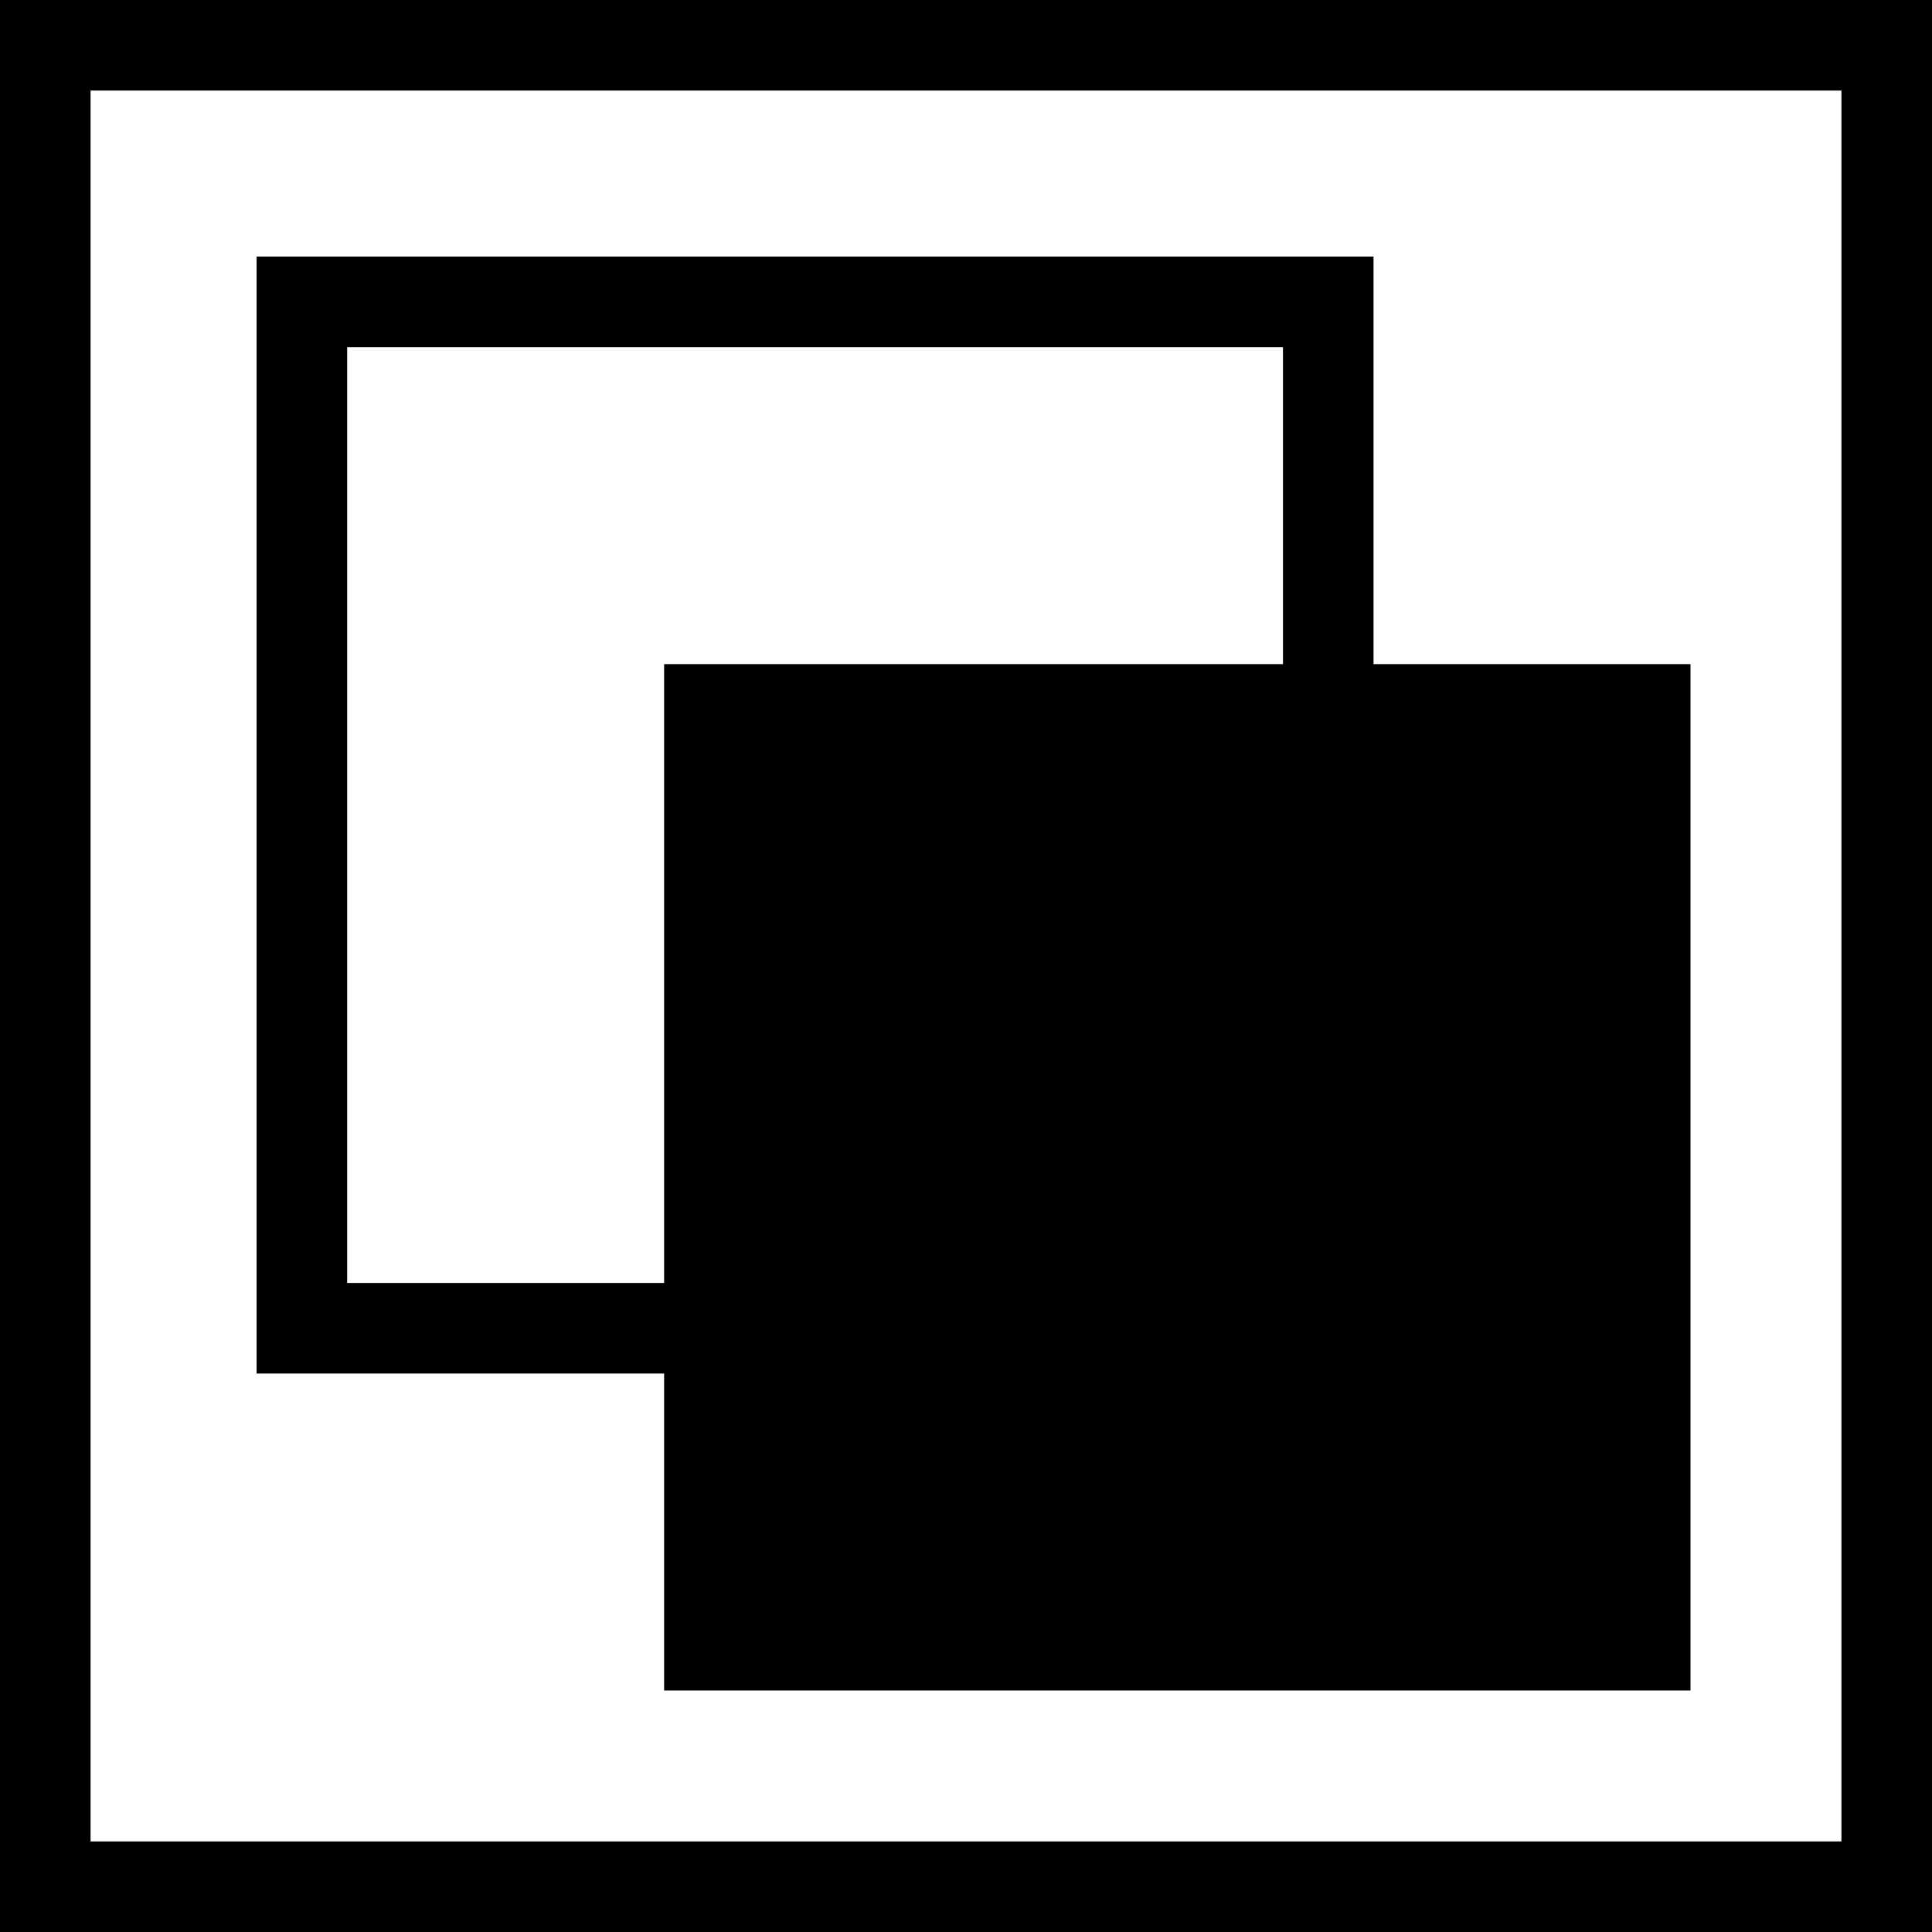
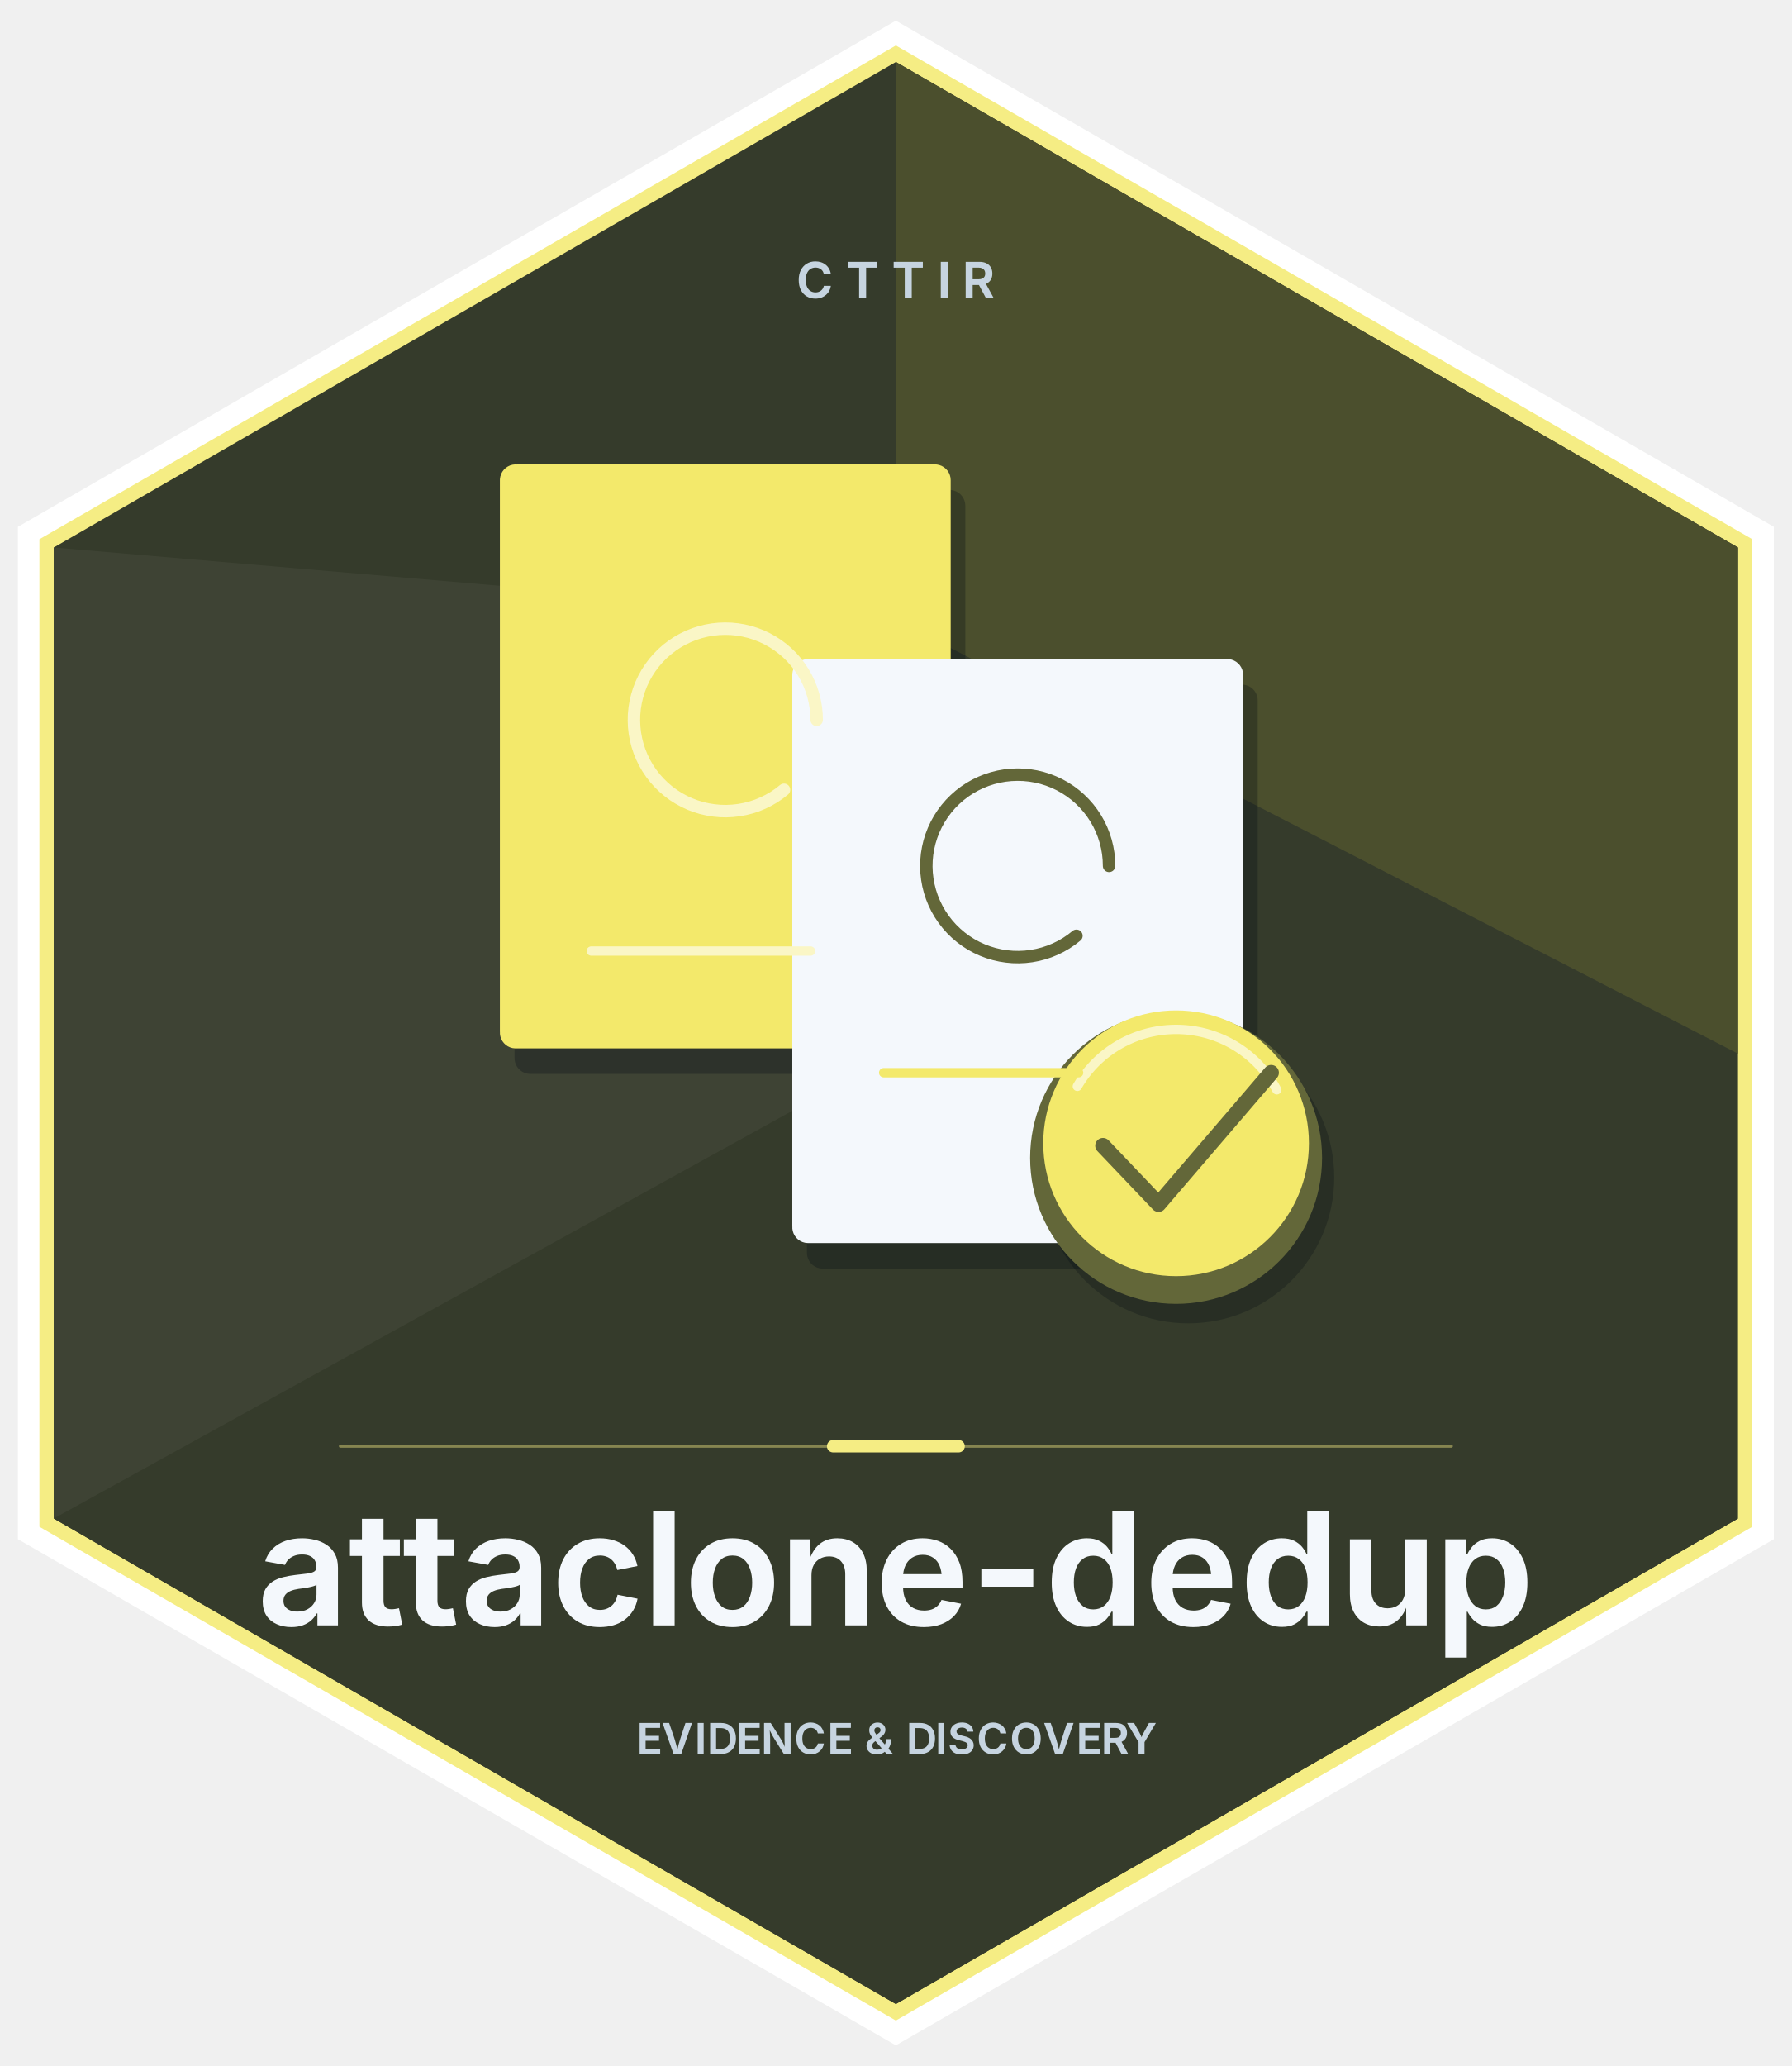
- <svg xmlns="http://www.w3.org/2000/svg" viewBox="0 0 64 64" role="img" aria-label="Attaclone-dedup logo">
-   <rect x="1.5" y="1.5" width="61" height="61" fill="#ffffff" stroke="#000000" stroke-width="3" />
-   <rect x="10" y="10" width="34" height="34" fill="#ffffff" stroke="#000000" stroke-width="3" />
-   <rect x="22" y="22" width="34" height="34" fill="#000000" />
+ <svg xmlns="http://www.w3.org/2000/svg" xmlns:xlink="http://www.w3.org/1999/xlink" width="432" height="498" viewBox="0 0 432 498">
+   <defs>
+     <g>
+       <g id="glyph-0-0">
+         <path d="M 4.594 0.125 C 3.832 0.125 3.145 -0.051 2.531 -0.406 C 1.926 -0.758 1.445 -1.27 1.094 -1.938 C 0.75 -2.613 0.578 -3.422 0.578 -4.359 C 0.578 -5.305 0.754 -6.113 1.109 -6.781 C 1.461 -7.445 1.941 -7.957 2.547 -8.312 C 3.148 -8.664 3.832 -8.844 4.594 -8.844 C 5.082 -8.844 5.535 -8.773 5.953 -8.641 C 6.379 -8.504 6.754 -8.301 7.078 -8.031 C 7.41 -7.77 7.68 -7.453 7.891 -7.078 C 8.109 -6.703 8.254 -6.27 8.328 -5.781 L 6.625 -5.781 C 6.582 -6.031 6.504 -6.25 6.391 -6.438 C 6.273 -6.633 6.129 -6.801 5.953 -6.938 C 5.773 -7.07 5.57 -7.176 5.344 -7.25 C 5.125 -7.32 4.891 -7.359 4.641 -7.359 C 4.172 -7.359 3.754 -7.238 3.391 -7 C 3.035 -6.77 2.758 -6.43 2.562 -5.984 C 2.375 -5.547 2.281 -5.004 2.281 -4.359 C 2.281 -3.711 2.379 -3.164 2.578 -2.719 C 2.773 -2.281 3.051 -1.945 3.406 -1.719 C 3.758 -1.488 4.164 -1.375 4.625 -1.375 C 4.883 -1.375 5.125 -1.41 5.344 -1.484 C 5.562 -1.555 5.758 -1.66 5.938 -1.797 C 6.113 -1.93 6.258 -2.094 6.375 -2.281 C 6.5 -2.477 6.586 -2.703 6.641 -2.953 L 8.328 -2.953 C 8.273 -2.535 8.148 -2.141 7.953 -1.766 C 7.766 -1.398 7.508 -1.078 7.188 -0.797 C 6.863 -0.516 6.484 -0.289 6.047 -0.125 C 5.617 0.039 5.133 0.125 4.594 0.125 Z M 4.594 0.125 " />
+       </g>
+       <g id="glyph-0-1">
+ </g>
+       <g id="glyph-0-2">
+         <path d="M 0.469 -7.328 L 0.469 -8.734 L 7.5 -8.734 L 7.5 -7.328 L 4.828 -7.328 L 4.828 0 L 3.141 0 L 3.141 -7.328 Z M 0.469 -7.328 " />
+       </g>
+       <g id="glyph-0-3">
+         <path d="M 2.516 -8.734 L 2.516 0 L 0.828 0 L 0.828 -8.734 Z M 2.516 -8.734 " />
+       </g>
+       <g id="glyph-0-4">
+         <path d="M 0.828 0 L 0.828 -8.734 L 4.172 -8.734 C 4.836 -8.734 5.398 -8.613 5.859 -8.375 C 6.316 -8.145 6.664 -7.816 6.906 -7.391 C 7.145 -6.973 7.266 -6.477 7.266 -5.906 C 7.266 -5.344 7.145 -4.852 6.906 -4.438 C 6.664 -4.031 6.312 -3.711 5.844 -3.484 C 5.375 -3.266 4.805 -3.156 4.141 -3.156 L 1.812 -3.156 L 1.812 -4.531 L 3.891 -4.531 C 4.266 -4.531 4.57 -4.582 4.812 -4.688 C 5.062 -4.801 5.242 -4.957 5.359 -5.156 C 5.484 -5.363 5.547 -5.613 5.547 -5.906 C 5.547 -6.219 5.484 -6.477 5.359 -6.688 C 5.242 -6.895 5.062 -7.055 4.812 -7.172 C 4.57 -7.285 4.266 -7.344 3.891 -7.344 L 2.516 -7.344 L 2.516 0 Z M 5.719 0 L 3.594 -3.969 L 5.422 -3.969 L 7.594 0 Z M 5.719 0 " />
+       </g>
+       <g id="glyph-1-0">
+         <path d="M 8.25 0.406 C 6.945 0.406 5.77 0.172 4.719 -0.297 C 3.664 -0.766 2.836 -1.457 2.234 -2.375 C 1.641 -3.301 1.344 -4.445 1.344 -5.812 C 1.344 -6.988 1.555 -7.957 1.984 -8.719 C 2.422 -9.488 3.008 -10.109 3.75 -10.578 C 4.488 -11.047 5.328 -11.395 6.266 -11.625 C 7.211 -11.863 8.191 -12.039 9.203 -12.156 C 10.398 -12.281 11.367 -12.395 12.109 -12.5 C 12.859 -12.602 13.406 -12.766 13.75 -12.984 C 14.102 -13.211 14.281 -13.555 14.281 -14.016 L 14.281 -14.109 C 14.281 -14.734 14.145 -15.27 13.875 -15.719 C 13.613 -16.164 13.227 -16.504 12.719 -16.734 C 12.219 -16.973 11.594 -17.094 10.844 -17.094 C 10.082 -17.094 9.422 -16.973 8.859 -16.734 C 8.305 -16.504 7.848 -16.195 7.484 -15.812 C 7.129 -15.438 6.875 -15.023 6.719 -14.578 L 1.938 -15.453 C 2.312 -16.68 2.922 -17.703 3.766 -18.516 C 4.609 -19.336 5.629 -19.957 6.828 -20.375 C 8.035 -20.789 9.375 -21 10.844 -21 C 11.883 -21 12.914 -20.875 13.938 -20.625 C 14.957 -20.383 15.883 -19.988 16.719 -19.438 C 17.562 -18.883 18.234 -18.156 18.734 -17.25 C 19.234 -16.352 19.484 -15.242 19.484 -13.922 L 19.484 0 L 14.531 0 L 14.531 -2.875 L 14.344 -2.875 C 14.02 -2.258 13.582 -1.703 13.031 -1.203 C 12.477 -0.711 11.805 -0.32 11.016 -0.031 C 10.223 0.258 9.301 0.406 8.25 0.406 Z M 9.672 -3.328 C 10.609 -3.328 11.422 -3.508 12.109 -3.875 C 12.805 -4.25 13.348 -4.75 13.734 -5.375 C 14.117 -6 14.312 -6.68 14.312 -7.422 L 14.312 -9.781 C 14.145 -9.656 13.883 -9.539 13.531 -9.438 C 13.176 -9.332 12.781 -9.238 12.344 -9.156 C 11.914 -9.07 11.488 -9 11.062 -8.938 C 10.633 -8.875 10.27 -8.828 9.969 -8.797 C 9.258 -8.691 8.633 -8.531 8.094 -8.312 C 7.551 -8.094 7.125 -7.789 6.812 -7.406 C 6.5 -7.02 6.344 -6.523 6.344 -5.922 C 6.344 -5.359 6.484 -4.883 6.766 -4.5 C 7.055 -4.113 7.453 -3.82 7.953 -3.625 C 8.453 -3.426 9.023 -3.328 9.672 -3.328 Z M 9.672 -3.328 " />
+       </g>
+       <g id="glyph-1-1">
+         <path d="M 12.406 -20.75 L 12.406 -16.734 L 0.375 -16.734 L 0.375 -20.75 Z M 3.266 -25.688 L 8.469 -25.688 L 8.469 -5.953 C 8.469 -5.254 8.617 -4.734 8.922 -4.391 C 9.234 -4.055 9.742 -3.891 10.453 -3.891 C 10.66 -3.891 10.953 -3.914 11.328 -3.969 C 11.703 -4.031 11.992 -4.086 12.203 -4.141 L 12.984 -0.188 C 12.398 -0.008 11.816 0.109 11.234 0.172 C 10.66 0.242 10.109 0.281 9.578 0.281 C 7.535 0.281 5.973 -0.211 4.891 -1.203 C 3.805 -2.203 3.266 -3.641 3.266 -5.516 Z M 3.266 -25.688 " />
+       </g>
+       <g id="glyph-1-2">
+         <path d="M 11.594 0.406 C 9.551 0.406 7.781 -0.035 6.281 -0.922 C 4.781 -1.816 3.617 -3.066 2.797 -4.672 C 1.984 -6.285 1.578 -8.156 1.578 -10.281 C 1.578 -12.414 1.984 -14.289 2.797 -15.906 C 3.617 -17.52 4.781 -18.77 6.281 -19.656 C 7.781 -20.551 9.551 -21 11.594 -21 C 12.789 -21 13.895 -20.844 14.906 -20.531 C 15.926 -20.227 16.832 -19.785 17.625 -19.203 C 18.414 -18.617 19.07 -17.914 19.594 -17.094 C 20.113 -16.27 20.477 -15.344 20.688 -14.312 L 15.844 -13.344 C 15.719 -13.883 15.531 -14.367 15.281 -14.797 C 15.039 -15.223 14.742 -15.586 14.391 -15.891 C 14.035 -16.203 13.629 -16.438 13.172 -16.594 C 12.711 -16.758 12.207 -16.844 11.656 -16.844 C 10.594 -16.844 9.707 -16.562 9 -16 C 8.289 -15.438 7.754 -14.66 7.391 -13.672 C 7.035 -12.691 6.859 -11.566 6.859 -10.297 C 6.859 -9.035 7.035 -7.91 7.391 -6.922 C 7.754 -5.941 8.289 -5.164 9 -4.594 C 9.707 -4.02 10.594 -3.734 11.656 -3.734 C 12.219 -3.734 12.727 -3.816 13.188 -3.984 C 13.656 -4.16 14.07 -4.406 14.438 -4.719 C 14.812 -5.039 15.117 -5.426 15.359 -5.875 C 15.598 -6.32 15.781 -6.828 15.906 -7.391 L 20.719 -6.438 C 20.52 -5.375 20.16 -4.422 19.641 -3.578 C 19.117 -2.734 18.461 -2.008 17.672 -1.406 C 16.879 -0.812 15.969 -0.359 14.938 -0.047 C 13.906 0.254 12.789 0.406 11.594 0.406 Z M 11.594 0.406 " />
+       </g>
+       <g id="glyph-1-3">
+         <path d="M 7.656 -27.641 L 7.656 0 L 2.469 0 L 2.469 -27.641 Z M 7.656 -27.641 " />
+       </g>
+       <g id="glyph-1-4">
+         <path d="M 11.609 0.406 C 9.555 0.406 7.781 -0.035 6.281 -0.922 C 4.781 -1.816 3.617 -3.066 2.797 -4.672 C 1.984 -6.285 1.578 -8.156 1.578 -10.281 C 1.578 -12.414 1.984 -14.289 2.797 -15.906 C 3.617 -17.52 4.781 -18.77 6.281 -19.656 C 7.781 -20.551 9.555 -21 11.609 -21 C 13.672 -21 15.445 -20.551 16.938 -19.656 C 18.438 -18.77 19.594 -17.52 20.406 -15.906 C 21.227 -14.289 21.641 -12.414 21.641 -10.281 C 21.641 -8.156 21.227 -6.285 20.406 -4.672 C 19.594 -3.066 18.438 -1.816 16.938 -0.922 C 15.445 -0.035 13.672 0.406 11.609 0.406 Z M 11.609 -3.734 C 12.66 -3.734 13.539 -4.02 14.25 -4.594 C 14.957 -5.176 15.484 -5.961 15.828 -6.953 C 16.18 -7.941 16.359 -9.055 16.359 -10.297 C 16.359 -11.535 16.18 -12.648 15.828 -13.641 C 15.484 -14.629 14.957 -15.41 14.25 -15.984 C 13.539 -16.555 12.66 -16.844 11.609 -16.844 C 10.547 -16.844 9.664 -16.555 8.969 -15.984 C 8.27 -15.41 7.742 -14.629 7.391 -13.641 C 7.035 -12.66 6.859 -11.547 6.859 -10.297 C 6.859 -9.055 7.035 -7.941 7.391 -6.953 C 7.742 -5.961 8.27 -5.176 8.969 -4.594 C 9.664 -4.02 10.547 -3.734 11.609 -3.734 Z M 11.609 -3.734 " />
+       </g>
+       <g id="glyph-1-5">
+         <path d="M 7.656 -12.078 L 7.656 0 L 2.469 0 L 2.469 -20.75 L 7.391 -20.75 L 7.453 -15.594 L 7.109 -15.594 C 7.66 -17.352 8.492 -18.691 9.609 -19.609 C 10.734 -20.535 12.156 -21 13.875 -21 C 15.312 -21 16.562 -20.691 17.625 -20.078 C 18.688 -19.461 19.508 -18.57 20.094 -17.406 C 20.688 -16.238 20.984 -14.832 20.984 -13.188 L 20.984 0 L 15.797 0 L 15.797 -12.344 C 15.797 -13.676 15.445 -14.723 14.75 -15.484 C 14.062 -16.242 13.109 -16.625 11.891 -16.625 C 11.078 -16.625 10.348 -16.441 9.703 -16.078 C 9.055 -15.723 8.551 -15.207 8.188 -14.531 C 7.832 -13.863 7.656 -13.047 7.656 -12.078 Z M 7.656 -12.078 " />
+       </g>
+       <g id="glyph-1-6">
+         <path d="M 11.75 0.406 C 9.645 0.406 7.832 -0.023 6.312 -0.891 C 4.789 -1.766 3.617 -3 2.797 -4.594 C 1.984 -6.195 1.578 -8.086 1.578 -10.266 C 1.578 -12.391 1.984 -14.258 2.797 -15.875 C 3.609 -17.488 4.75 -18.742 6.219 -19.641 C 7.695 -20.547 9.438 -21 11.438 -21 C 12.758 -21 14 -20.789 15.156 -20.375 C 16.312 -19.957 17.328 -19.316 18.203 -18.453 C 19.086 -17.586 19.785 -16.5 20.297 -15.188 C 20.805 -13.875 21.062 -12.312 21.062 -10.5 L 21.062 -8.984 L 3.859 -8.984 L 3.859 -12.359 L 18.5 -12.359 L 16.062 -11.406 C 16.062 -12.531 15.891 -13.516 15.547 -14.359 C 15.203 -15.203 14.688 -15.852 14 -16.312 C 13.32 -16.781 12.477 -17.016 11.469 -17.016 C 10.469 -17.016 9.609 -16.781 8.891 -16.312 C 8.18 -15.844 7.645 -15.203 7.281 -14.391 C 6.914 -13.586 6.734 -12.691 6.734 -11.703 L 6.734 -9.328 C 6.734 -8.078 6.941 -7.02 7.359 -6.156 C 7.785 -5.301 8.379 -4.656 9.141 -4.219 C 9.91 -3.789 10.801 -3.578 11.812 -3.578 C 12.488 -3.578 13.102 -3.672 13.656 -3.859 C 14.207 -4.055 14.68 -4.348 15.078 -4.734 C 15.473 -5.117 15.781 -5.586 16 -6.141 L 20.719 -5.219 C 20.406 -4.094 19.836 -3.102 19.016 -2.25 C 18.191 -1.406 17.164 -0.75 15.938 -0.281 C 14.719 0.176 13.32 0.406 11.75 0.406 Z M 11.75 0.406 " />
+       </g>
+       <g id="glyph-1-7">
+         <path d="M 15.125 -13.547 L 15.125 -9.328 L 2.609 -9.328 L 2.609 -13.547 Z M 15.125 -13.547 " />
+       </g>
+       <g id="glyph-1-8">
+         <path d="M 10.078 0.359 C 8.461 0.359 7.008 -0.055 5.719 -0.891 C 4.438 -1.723 3.426 -2.93 2.688 -4.516 C 1.945 -6.109 1.578 -8.047 1.578 -10.328 C 1.578 -12.672 1.957 -14.633 2.719 -16.219 C 3.477 -17.801 4.5 -18.992 5.781 -19.797 C 7.07 -20.598 8.5 -21 10.062 -21 C 11.258 -21 12.25 -20.797 13.031 -20.391 C 13.82 -19.992 14.453 -19.508 14.922 -18.938 C 15.391 -18.363 15.738 -17.812 15.969 -17.281 L 16.188 -17.281 L 16.188 -27.641 L 21.375 -27.641 L 21.375 0 L 16.266 0 L 16.266 -3.297 L 15.969 -3.297 C 15.727 -2.766 15.363 -2.219 14.875 -1.656 C 14.395 -1.094 13.77 -0.613 13 -0.219 C 12.227 0.164 11.254 0.359 10.078 0.359 Z M 11.594 -3.859 C 12.594 -3.859 13.441 -4.129 14.141 -4.672 C 14.848 -5.223 15.379 -5.984 15.734 -6.953 C 16.086 -7.922 16.266 -9.055 16.266 -10.359 C 16.266 -11.672 16.086 -12.805 15.734 -13.766 C 15.379 -14.723 14.848 -15.469 14.141 -16 C 13.441 -16.531 12.594 -16.797 11.594 -16.797 C 10.57 -16.797 9.707 -16.52 9 -15.969 C 8.301 -15.414 7.773 -14.656 7.422 -13.688 C 7.078 -12.719 6.906 -11.609 6.906 -10.359 C 6.906 -9.109 7.082 -7.988 7.438 -7 C 7.801 -6.02 8.332 -5.25 9.031 -4.688 C 9.727 -4.133 10.582 -3.859 11.594 -3.859 Z M 11.594 -3.859 " />
+       </g>
+       <g id="glyph-1-9">
+         <path d="M 9.594 0.266 C 8.156 0.266 6.898 -0.039 5.828 -0.656 C 4.766 -1.281 3.938 -2.176 3.344 -3.344 C 2.758 -4.52 2.469 -5.922 2.469 -7.547 L 2.469 -20.75 L 7.656 -20.75 L 7.656 -8.406 C 7.656 -7.07 8 -6.023 8.688 -5.266 C 9.383 -4.504 10.348 -4.125 11.578 -4.125 C 12.391 -4.125 13.113 -4.301 13.75 -4.656 C 14.395 -5.02 14.895 -5.539 15.25 -6.219 C 15.613 -6.895 15.797 -7.711 15.797 -8.672 L 15.797 -20.75 L 21 -20.75 L 21 0 L 16.062 0 L 16.016 -5.156 L 16.344 -5.156 C 15.789 -3.375 14.953 -2.023 13.828 -1.109 C 12.703 -0.191 11.289 0.266 9.594 0.266 Z M 9.594 0.266 " />
+       </g>
+       <g id="glyph-1-10">
+         <path d="M 2.469 7.75 L 2.469 -20.75 L 7.578 -20.75 L 7.578 -17.281 L 7.844 -17.281 C 8.094 -17.812 8.453 -18.363 8.922 -18.938 C 9.391 -19.508 10.016 -19.992 10.797 -20.391 C 11.578 -20.797 12.57 -21 13.781 -21 C 15.352 -21 16.773 -20.598 18.047 -19.797 C 19.328 -18.992 20.348 -17.801 21.109 -16.219 C 21.879 -14.633 22.266 -12.672 22.266 -10.328 C 22.266 -8.047 21.895 -6.109 21.156 -4.516 C 20.414 -2.93 19.398 -1.723 18.109 -0.891 C 16.828 -0.055 15.375 0.359 13.75 0.359 C 12.602 0.359 11.633 0.164 10.844 -0.219 C 10.062 -0.613 9.43 -1.094 8.953 -1.656 C 8.473 -2.219 8.102 -2.766 7.844 -3.297 L 7.656 -3.297 L 7.656 7.75 Z M 12.25 -3.859 C 13.27 -3.859 14.125 -4.133 14.812 -4.688 C 15.508 -5.25 16.035 -6.02 16.391 -7 C 16.754 -7.988 16.938 -9.109 16.938 -10.359 C 16.938 -11.609 16.758 -12.719 16.406 -13.688 C 16.062 -14.656 15.535 -15.414 14.828 -15.969 C 14.129 -16.52 13.27 -16.797 12.25 -16.797 C 11.25 -16.797 10.395 -16.531 9.688 -16 C 8.988 -15.469 8.457 -14.723 8.094 -13.766 C 7.727 -12.805 7.547 -11.672 7.547 -10.359 C 7.547 -9.055 7.727 -7.922 8.094 -6.953 C 8.457 -5.984 8.992 -5.223 9.703 -4.672 C 10.41 -4.129 11.258 -3.859 12.25 -3.859 Z M 12.25 -3.859 " />
+       </g>
+       <g id="glyph-2-0">
+         <path d="M 0.719 0 L 0.719 -7.484 L 5.656 -7.484 L 5.656 -6.297 L 2.156 -6.297 L 2.156 -4.375 L 5.391 -4.375 L 5.391 -3.188 L 2.156 -3.188 L 2.156 -1.203 L 5.672 -1.203 L 5.672 0 Z M 0.719 0 " />
+       </g>
+       <g id="glyph-2-1">
+         <path d="M 2.891 0 L 0.25 -7.484 L 1.828 -7.484 L 3.109 -3.734 C 3.234 -3.316 3.367 -2.844 3.516 -2.312 C 3.66 -1.781 3.816 -1.191 3.984 -0.547 L 3.688 -0.547 C 3.844 -1.203 3.988 -1.789 4.125 -2.312 C 4.27 -2.844 4.41 -3.316 4.547 -3.734 L 5.766 -7.484 L 7.344 -7.484 L 4.75 0 Z M 2.891 0 " />
+       </g>
+       <g id="glyph-2-2">
+         <path d="M 2.156 -7.484 L 2.156 0 L 0.719 0 L 0.719 -7.484 Z M 2.156 -7.484 " />
+       </g>
+       <g id="glyph-2-3">
+         <path d="M 3.297 0 L 1.375 0 L 1.375 -1.234 L 3.234 -1.234 C 3.734 -1.234 4.148 -1.32 4.484 -1.5 C 4.828 -1.688 5.082 -1.969 5.25 -2.344 C 5.426 -2.719 5.516 -3.188 5.516 -3.75 C 5.516 -4.312 5.426 -4.773 5.25 -5.141 C 5.082 -5.516 4.832 -5.789 4.5 -5.969 C 4.164 -6.156 3.75 -6.25 3.25 -6.25 L 1.344 -6.25 L 1.344 -7.484 L 3.344 -7.484 C 4.082 -7.484 4.723 -7.332 5.266 -7.031 C 5.805 -6.738 6.219 -6.312 6.5 -5.75 C 6.789 -5.195 6.938 -4.531 6.938 -3.75 C 6.938 -2.969 6.789 -2.297 6.5 -1.734 C 6.219 -1.18 5.801 -0.754 5.25 -0.453 C 4.707 -0.148 4.055 0 3.297 0 Z M 2.156 -7.484 L 2.156 0 L 0.719 0 L 0.719 -7.484 Z M 2.156 -7.484 " />
+       </g>
+       <g id="glyph-2-4">
+         <path d="M 0.719 0 L 0.719 -7.484 L 2.328 -7.484 L 4.812 -3.531 C 4.926 -3.352 5.039 -3.148 5.156 -2.922 C 5.281 -2.703 5.406 -2.457 5.531 -2.188 C 5.664 -1.914 5.797 -1.609 5.922 -1.266 L 5.781 -1.266 C 5.75 -1.547 5.723 -1.836 5.703 -2.141 C 5.691 -2.453 5.68 -2.742 5.672 -3.016 C 5.66 -3.297 5.656 -3.535 5.656 -3.734 L 5.656 -7.484 L 7.125 -7.484 L 7.125 0 L 5.5 0 L 3.25 -3.578 C 3.102 -3.828 2.961 -4.066 2.828 -4.297 C 2.691 -4.535 2.551 -4.801 2.406 -5.094 C 2.258 -5.395 2.082 -5.75 1.875 -6.156 L 2.062 -6.156 C 2.082 -5.789 2.102 -5.441 2.125 -5.109 C 2.145 -4.785 2.16 -4.488 2.172 -4.219 C 2.18 -3.957 2.188 -3.742 2.188 -3.578 L 2.188 0 Z M 0.719 0 " />
+       </g>
+       <g id="glyph-2-5">
+         <path d="M 3.953 0.094 C 3.285 0.094 2.691 -0.055 2.172 -0.359 C 1.648 -0.66 1.238 -1.098 0.938 -1.672 C 0.645 -2.242 0.5 -2.93 0.5 -3.734 C 0.5 -4.547 0.648 -5.238 0.953 -5.812 C 1.254 -6.395 1.664 -6.836 2.188 -7.141 C 2.707 -7.441 3.297 -7.594 3.953 -7.594 C 4.367 -7.594 4.754 -7.531 5.109 -7.406 C 5.473 -7.289 5.797 -7.117 6.078 -6.891 C 6.359 -6.672 6.586 -6.395 6.766 -6.062 C 6.953 -5.738 7.078 -5.375 7.141 -4.969 L 5.688 -4.969 C 5.645 -5.176 5.57 -5.363 5.469 -5.531 C 5.375 -5.695 5.25 -5.836 5.094 -5.953 C 4.945 -6.066 4.773 -6.156 4.578 -6.219 C 4.391 -6.281 4.191 -6.312 3.984 -6.312 C 3.578 -6.312 3.219 -6.207 2.906 -6 C 2.602 -5.801 2.367 -5.508 2.203 -5.125 C 2.035 -4.75 1.953 -4.285 1.953 -3.734 C 1.953 -3.18 2.035 -2.711 2.203 -2.328 C 2.379 -1.953 2.617 -1.664 2.922 -1.469 C 3.223 -1.281 3.57 -1.188 3.969 -1.188 C 4.188 -1.188 4.391 -1.211 4.578 -1.266 C 4.766 -1.328 4.938 -1.414 5.094 -1.531 C 5.25 -1.645 5.375 -1.785 5.469 -1.953 C 5.57 -2.117 5.645 -2.312 5.688 -2.531 L 7.141 -2.531 C 7.098 -2.176 6.992 -1.836 6.828 -1.516 C 6.66 -1.203 6.438 -0.922 6.156 -0.672 C 5.883 -0.43 5.562 -0.242 5.188 -0.109 C 4.82 0.023 4.41 0.094 3.953 0.094 Z M 3.953 0.094 " />
+       </g>
+       <g id="glyph-2-6">
+ </g>
+       <g id="glyph-2-7">
+         <path d="M 2.906 0.109 C 2.395 0.109 1.953 0.016 1.578 -0.172 C 1.211 -0.359 0.926 -0.609 0.719 -0.922 C 0.52 -1.234 0.422 -1.582 0.422 -1.969 C 0.422 -2.281 0.484 -2.551 0.609 -2.781 C 0.734 -3.008 0.898 -3.219 1.109 -3.406 C 1.328 -3.602 1.578 -3.801 1.859 -4 L 3.234 -4.922 C 3.336 -4.992 3.43 -5.07 3.516 -5.156 C 3.609 -5.238 3.68 -5.332 3.734 -5.438 C 3.785 -5.539 3.812 -5.656 3.812 -5.781 C 3.812 -5.969 3.75 -6.125 3.625 -6.25 C 3.5 -6.375 3.316 -6.438 3.078 -6.438 C 2.922 -6.438 2.785 -6.406 2.672 -6.344 C 2.555 -6.281 2.469 -6.191 2.406 -6.078 C 2.344 -5.973 2.312 -5.848 2.312 -5.703 C 2.312 -5.535 2.352 -5.367 2.438 -5.203 C 2.52 -5.047 2.633 -4.875 2.781 -4.688 C 2.926 -4.508 3.094 -4.312 3.281 -4.094 L 6.812 0 L 5.297 0 L 2.375 -3.328 C 2.156 -3.578 1.945 -3.82 1.75 -4.062 C 1.551 -4.312 1.391 -4.566 1.266 -4.828 C 1.141 -5.098 1.078 -5.395 1.078 -5.719 C 1.078 -6.07 1.156 -6.391 1.312 -6.672 C 1.477 -6.953 1.711 -7.172 2.016 -7.328 C 2.316 -7.492 2.672 -7.578 3.078 -7.578 C 3.473 -7.578 3.812 -7.5 4.094 -7.344 C 4.375 -7.188 4.594 -6.973 4.75 -6.703 C 4.906 -6.441 4.984 -6.156 4.984 -5.844 C 4.984 -5.602 4.941 -5.383 4.859 -5.188 C 4.773 -4.988 4.66 -4.801 4.516 -4.625 C 4.367 -4.445 4.191 -4.285 3.984 -4.141 L 2.469 -3.031 C 2.25 -2.875 2.082 -2.719 1.969 -2.562 C 1.863 -2.406 1.812 -2.223 1.812 -2.016 C 1.812 -1.816 1.859 -1.645 1.953 -1.5 C 2.047 -1.352 2.176 -1.238 2.344 -1.156 C 2.52 -1.07 2.719 -1.031 2.938 -1.031 C 3.219 -1.031 3.488 -1.086 3.75 -1.203 C 4.008 -1.328 4.242 -1.504 4.453 -1.734 C 4.672 -1.961 4.844 -2.227 4.969 -2.531 C 5.094 -2.844 5.156 -3.191 5.156 -3.578 L 6.359 -3.578 C 6.359 -3.109 6.305 -2.695 6.203 -2.344 C 6.098 -1.988 5.961 -1.68 5.797 -1.422 C 5.629 -1.172 5.441 -0.969 5.234 -0.812 L 4.891 -0.578 C 4.617 -0.336 4.305 -0.16 3.953 -0.047 C 3.598 0.055 3.25 0.109 2.906 0.109 Z M 2.906 0.109 " />
+       </g>
+       <g id="glyph-2-8">
+         <path d="M 3.406 0.109 C 2.812 0.109 2.297 0.02 1.859 -0.156 C 1.43 -0.344 1.094 -0.613 0.844 -0.969 C 0.602 -1.32 0.473 -1.754 0.453 -2.266 L 1.859 -2.266 C 1.879 -2.004 1.957 -1.785 2.094 -1.609 C 2.227 -1.441 2.406 -1.316 2.625 -1.234 C 2.852 -1.148 3.109 -1.109 3.391 -1.109 C 3.672 -1.109 3.914 -1.148 4.125 -1.234 C 4.344 -1.316 4.516 -1.438 4.641 -1.594 C 4.766 -1.75 4.828 -1.926 4.828 -2.125 C 4.828 -2.312 4.77 -2.461 4.656 -2.578 C 4.551 -2.703 4.398 -2.805 4.203 -2.891 C 4.004 -2.973 3.77 -3.051 3.5 -3.125 L 2.672 -3.328 C 2.035 -3.484 1.539 -3.727 1.188 -4.062 C 0.832 -4.395 0.656 -4.828 0.656 -5.359 C 0.656 -5.805 0.773 -6.195 1.016 -6.531 C 1.254 -6.863 1.582 -7.125 2 -7.312 C 2.426 -7.5 2.906 -7.594 3.438 -7.594 C 3.977 -7.594 4.453 -7.5 4.859 -7.312 C 5.266 -7.125 5.582 -6.863 5.812 -6.531 C 6.039 -6.195 6.16 -5.816 6.172 -5.391 L 4.781 -5.391 C 4.738 -5.703 4.598 -5.941 4.359 -6.109 C 4.117 -6.285 3.801 -6.375 3.406 -6.375 C 3.145 -6.375 2.914 -6.332 2.719 -6.25 C 2.52 -6.176 2.367 -6.066 2.266 -5.922 C 2.172 -5.785 2.125 -5.629 2.125 -5.453 C 2.125 -5.254 2.18 -5.086 2.297 -4.953 C 2.422 -4.828 2.578 -4.723 2.766 -4.641 C 2.953 -4.566 3.148 -4.504 3.359 -4.453 L 4.047 -4.281 C 4.336 -4.219 4.617 -4.129 4.891 -4.016 C 5.16 -3.898 5.395 -3.754 5.594 -3.578 C 5.801 -3.398 5.961 -3.191 6.078 -2.953 C 6.203 -2.711 6.266 -2.43 6.266 -2.109 C 6.266 -1.672 6.148 -1.281 5.922 -0.938 C 5.703 -0.602 5.379 -0.344 4.953 -0.156 C 4.523 0.02 4.008 0.109 3.406 0.109 Z M 3.406 0.109 " />
+       </g>
+       <g id="glyph-2-9">
+         <path d="M 3.969 0.094 C 3.301 0.094 2.707 -0.055 2.188 -0.359 C 1.664 -0.66 1.254 -1.098 0.953 -1.672 C 0.648 -2.242 0.5 -2.93 0.5 -3.734 C 0.5 -4.547 0.648 -5.238 0.953 -5.812 C 1.254 -6.395 1.664 -6.836 2.188 -7.141 C 2.707 -7.441 3.301 -7.594 3.969 -7.594 C 4.625 -7.594 5.211 -7.441 5.734 -7.141 C 6.254 -6.836 6.664 -6.395 6.969 -5.812 C 7.27 -5.238 7.422 -4.547 7.422 -3.734 C 7.422 -2.93 7.27 -2.238 6.969 -1.656 C 6.664 -1.082 6.254 -0.645 5.734 -0.344 C 5.211 -0.051 4.625 0.094 3.969 0.094 Z M 3.969 -1.188 C 4.363 -1.188 4.711 -1.281 5.016 -1.469 C 5.316 -1.664 5.551 -1.957 5.719 -2.344 C 5.883 -2.727 5.969 -3.191 5.969 -3.734 C 5.969 -4.297 5.883 -4.766 5.719 -5.141 C 5.551 -5.523 5.316 -5.816 5.016 -6.016 C 4.711 -6.211 4.363 -6.312 3.969 -6.312 C 3.57 -6.312 3.219 -6.211 2.906 -6.016 C 2.602 -5.816 2.367 -5.523 2.203 -5.141 C 2.035 -4.754 1.953 -4.285 1.953 -3.734 C 1.953 -3.191 2.035 -2.727 2.203 -2.344 C 2.367 -1.969 2.602 -1.68 2.906 -1.484 C 3.219 -1.285 3.57 -1.188 3.969 -1.188 Z M 3.969 -1.188 " />
+       </g>
+       <g id="glyph-2-10">
+         <path d="M 0.719 0 L 0.719 -7.484 L 3.578 -7.484 C 4.148 -7.484 4.633 -7.383 5.031 -7.188 C 5.426 -6.988 5.723 -6.707 5.922 -6.344 C 6.129 -5.977 6.234 -5.555 6.234 -5.078 C 6.234 -4.586 6.129 -4.164 5.922 -3.812 C 5.711 -3.457 5.41 -3.18 5.016 -2.984 C 4.617 -2.797 4.129 -2.703 3.547 -2.703 L 1.562 -2.703 L 1.562 -3.891 L 3.344 -3.891 C 3.664 -3.891 3.93 -3.93 4.141 -4.016 C 4.348 -4.109 4.5 -4.242 4.594 -4.422 C 4.695 -4.598 4.75 -4.816 4.75 -5.078 C 4.75 -5.336 4.695 -5.555 4.594 -5.734 C 4.5 -5.922 4.348 -6.062 4.141 -6.156 C 3.93 -6.25 3.66 -6.297 3.328 -6.297 L 2.156 -6.297 L 2.156 0 Z M 4.906 0 L 3.094 -3.406 L 4.656 -3.406 L 6.516 0 Z M 4.906 0 " />
+       </g>
+       <g id="glyph-2-11">
+         <path d="M 3.016 0 L 3.016 -2.859 L 0.25 -7.484 L 1.938 -7.484 L 3.234 -5.141 C 3.367 -4.898 3.488 -4.66 3.594 -4.422 C 3.695 -4.191 3.805 -3.914 3.922 -3.594 L 3.578 -3.594 C 3.68 -3.926 3.785 -4.207 3.891 -4.438 C 3.992 -4.676 4.113 -4.91 4.25 -5.141 L 5.516 -7.484 L 7.188 -7.484 L 4.453 -2.859 L 4.453 0 Z M 3.016 0 " />
+       </g>
+     </g>
+   </defs>
+   <path fill-rule="nonzero" fill="rgb(100%, 100%, 100%)" fill-opacity="1" d="M 216 4.98 L 427.68 126.988 L 427.68 371.012 L 216 493.02 L 4.32 371.012 L 4.32 126.988 Z M 216 4.98 " />
+   <path fill-rule="nonzero" fill="rgb(96.078%, 92.941%, 51.765%)" fill-opacity="1" d="M 216 10.957 L 422.496 129.977 L 422.496 368.023 L 216 487.043 L 9.504 368.023 L 9.504 129.977 Z M 216 10.957 " />
+   <path fill-rule="nonzero" fill="rgb(20.784%, 23.137%, 16.863%)" fill-opacity="1" d="M 216 14.941 L 419.039 131.969 L 419.039 366.031 L 216 483.059 L 12.961 366.031 L 12.961 131.969 Z M 216 14.941 " />
+   <path fill-rule="nonzero" fill="rgb(29.412%, 30.98%, 17.647%)" fill-opacity="1" d="M 216 14.941 L 419.039 131.969 L 419.039 253.98 L 216 149.398 Z M 216 14.941 " />
+   <path fill-rule="nonzero" fill="rgb(24.314%, 26.275%, 20.392%)" fill-opacity="1" d="M 12.961 366.031 L 216 253.98 L 216 149.398 L 12.961 131.969 Z M 12.961 366.031 " />
+   <path fill-rule="nonzero" fill="rgb(20.784%, 23.137%, 16.863%)" fill-opacity="1" d="M 12.961 366.031 L 216 308.762 L 419.039 366.031 L 216 483.059 Z M 12.961 366.031 " />
+   <g fill="rgb(77.647%, 83.137%, 87.843%)" fill-opacity="1">
+     <use xlink:href="#glyph-0-0" x="192" y="71.852" />
+     <use xlink:href="#glyph-0-1" x="201" y="71.852" />
+     <use xlink:href="#glyph-0-2" x="204" y="71.852" />
+     <use xlink:href="#glyph-0-1" x="212" y="71.852" />
+     <use xlink:href="#glyph-0-2" x="215" y="71.852" />
+     <use xlink:href="#glyph-0-1" x="223" y="71.852" />
+     <use xlink:href="#glyph-0-3" x="226" y="71.852" />
+     <use xlink:href="#glyph-0-1" x="229" y="71.852" />
+     <use xlink:href="#glyph-0-4" x="232" y="71.852" />
+   </g>
+   <path fill="none" stroke-width="0.75" stroke-linecap="round" stroke-linejoin="round" stroke="rgb(96.078%, 92.941%, 51.765%)" stroke-opacity="0.42" stroke-miterlimit="10" d="M 82.078 348.602 L 349.922 348.602 " />
+   <path fill="none" stroke-width="3" stroke-linecap="round" stroke-linejoin="round" stroke="rgb(96.078%, 92.941%, 51.765%)" stroke-opacity="1" stroke-miterlimit="10" d="M 200.879 348.602 L 231.121 348.602 " />
+   <g fill="rgb(95.686%, 97.255%, 98.824%)" fill-opacity="1">
+     <use xlink:href="#glyph-1-0" x="62" y="391.793" />
+     <use xlink:href="#glyph-1-1" x="84" y="391.793" />
+     <use xlink:href="#glyph-1-1" x="97" y="391.793" />
+     <use xlink:href="#glyph-1-0" x="111" y="391.793" />
+     <use xlink:href="#glyph-1-2" x="133" y="391.793" />
+     <use xlink:href="#glyph-1-3" x="155" y="391.793" />
+     <use xlink:href="#glyph-1-4" x="165" y="391.793" />
+     <use xlink:href="#glyph-1-5" x="188" y="391.793" />
+     <use xlink:href="#glyph-1-6" x="211" y="391.793" />
+     <use xlink:href="#glyph-1-7" x="234" y="391.793" />
+     <use xlink:href="#glyph-1-8" x="252" y="391.793" />
+     <use xlink:href="#glyph-1-6" x="276" y="391.793" />
+     <use xlink:href="#glyph-1-8" x="299" y="391.793" />
+     <use xlink:href="#glyph-1-9" x="323" y="391.793" />
+     <use xlink:href="#glyph-1-10" x="346" y="391.793" />
+   </g>
+   <g fill="rgb(77.647%, 83.137%, 87.843%)" fill-opacity="1">
+     <use xlink:href="#glyph-2-0" x="153.5" y="422.794" />
+     <use xlink:href="#glyph-2-1" x="159.5" y="422.794" />
+     <use xlink:href="#glyph-2-2" x="167.5" y="422.794" />
+     <use xlink:href="#glyph-2-3" x="170.5" y="422.794" />
+     <use xlink:href="#glyph-2-0" x="177.5" y="422.794" />
+     <use xlink:href="#glyph-2-4" x="183.5" y="422.794" />
+     <use xlink:href="#glyph-2-5" x="191.5" y="422.794" />
+     <use xlink:href="#glyph-2-0" x="199.5" y="422.794" />
+     <use xlink:href="#glyph-2-6" x="205.5" y="422.794" />
+     <use xlink:href="#glyph-2-7" x="208.5" y="422.794" />
+     <use xlink:href="#glyph-2-6" x="215.5" y="422.794" />
+     <use xlink:href="#glyph-2-3" x="218.5" y="422.794" />
+     <use xlink:href="#glyph-2-2" x="225.5" y="422.794" />
+     <use xlink:href="#glyph-2-8" x="228.5" y="422.794" />
+     <use xlink:href="#glyph-2-5" x="235.5" y="422.794" />
+     <use xlink:href="#glyph-2-9" x="243.5" y="422.794" />
+     <use xlink:href="#glyph-2-1" x="251.5" y="422.794" />
+     <use xlink:href="#glyph-2-0" x="259.5" y="422.794" />
+     <use xlink:href="#glyph-2-10" x="265.5" y="422.794" />
+     <use xlink:href="#glyph-2-11" x="271.5" y="422.794" />
+   </g>
+   <path fill-rule="nonzero" fill="rgb(1.176%, 3.922%, 7.059%)" fill-opacity="0.278" d="M 127.855 258.867 L 228.941 258.867 L 228.785 258.863 L 229.398 258.84 L 230 258.715 L 230.57 258.5 L 231.102 258.191 L 231.574 257.805 L 231.98 257.348 L 232.309 256.832 L 232.547 256.266 L 232.695 255.672 L 232.746 255.062 L 232.746 121.902 L 232.695 121.289 L 232.547 120.695 L 232.309 120.133 L 231.98 119.617 L 231.574 119.156 L 231.102 118.77 L 230.57 118.465 L 230 118.246 L 229.398 118.125 L 228.941 118.098 L 127.855 118.098 L 128.316 118.125 L 127.703 118.102 L 127.098 118.172 L 126.508 118.344 L 125.957 118.605 L 125.453 118.953 L 125.012 119.379 L 124.641 119.867 L 124.359 120.41 L 124.164 120.992 L 124.066 121.594 L 124.055 121.902 L 124.055 255.062 L 124.066 254.758 L 124.066 255.367 L 124.164 255.973 L 124.359 256.555 L 124.641 257.094 L 125.012 257.586 L 125.453 258.008 L 125.957 258.355 L 126.508 258.621 L 127.098 258.789 L 127.703 258.863 Z M 127.855 258.867 " />
+   <path fill-rule="nonzero" fill="rgb(95.294%, 91.373%, 41.961%)" fill-opacity="1" d="M 124.332 252.707 L 225.414 252.707 L 225.262 252.703 L 225.875 252.68 L 226.473 252.559 L 227.047 252.34 L 227.574 252.035 L 228.051 251.648 L 228.457 251.188 L 228.785 250.672 L 229.023 250.109 L 229.172 249.516 L 229.219 248.902 L 229.219 115.742 L 229.172 115.133 L 229.023 114.539 L 228.785 113.973 L 228.457 113.457 L 228.051 113 L 227.574 112.609 L 227.047 112.305 L 226.473 112.09 L 225.875 111.965 L 225.414 111.938 L 124.332 111.938 L 124.789 111.965 L 124.18 111.941 L 123.57 112.016 L 122.984 112.184 L 122.43 112.449 L 121.926 112.797 L 121.484 113.219 L 121.117 113.707 L 120.832 114.25 L 120.637 114.832 L 120.539 115.438 L 120.527 115.742 L 120.527 248.902 L 120.539 248.598 L 120.539 249.211 L 120.637 249.812 L 120.832 250.395 L 121.117 250.938 L 121.484 251.426 L 121.926 251.852 L 122.43 252.199 L 122.984 252.461 L 123.57 252.633 L 124.18 252.703 Z M 124.332 252.707 " />
+   <path fill-rule="nonzero" fill="rgb(1.176%, 3.922%, 7.059%)" fill-opacity="0.278" d="M 198.359 305.789 L 299.441 305.789 L 299.289 305.785 L 299.902 305.762 L 300.5 305.641 L 301.074 305.422 L 301.605 305.117 L 302.078 304.73 L 302.484 304.27 L 302.812 303.754 L 303.051 303.191 L 303.199 302.598 L 303.246 301.984 L 303.246 168.824 L 303.199 168.215 L 303.051 167.621 L 302.812 167.055 L 302.484 166.539 L 302.078 166.082 L 301.605 165.691 L 301.074 165.387 L 300.5 165.172 L 299.902 165.047 L 299.441 165.02 L 198.359 165.02 L 198.816 165.047 L 198.207 165.023 L 197.598 165.098 L 197.012 165.266 L 196.457 165.531 L 195.953 165.879 L 195.512 166.301 L 195.145 166.789 L 194.859 167.332 L 194.668 167.914 L 194.566 168.52 L 194.555 168.824 L 194.555 301.984 L 194.566 301.68 L 194.566 302.293 L 194.668 302.895 L 194.859 303.477 L 195.145 304.02 L 195.512 304.508 L 195.953 304.934 L 196.457 305.281 L 197.012 305.543 L 197.598 305.715 L 198.207 305.785 Z M 198.359 305.789 " />
+   <path fill-rule="nonzero" fill="rgb(95.686%, 97.255%, 98.824%)" fill-opacity="1" d="M 194.836 299.633 L 295.918 299.633 L 295.766 299.629 L 296.375 299.605 L 296.977 299.48 L 297.547 299.266 L 298.078 298.957 L 298.551 298.57 L 298.957 298.113 L 299.285 297.594 L 299.527 297.031 L 299.672 296.438 L 299.723 295.828 L 299.723 162.664 L 299.672 162.055 L 299.527 161.461 L 299.285 160.898 L 298.957 160.379 L 298.551 159.922 L 298.078 159.535 L 297.547 159.23 L 296.977 159.012 L 296.375 158.891 L 295.918 158.859 L 194.836 158.859 L 195.293 158.891 L 194.68 158.863 L 194.074 158.938 L 193.484 159.109 L 192.934 159.371 L 192.43 159.719 L 191.988 160.145 L 191.621 160.633 L 191.336 161.176 L 191.141 161.754 L 191.043 162.359 L 191.031 162.664 L 191.031 295.828 L 191.043 295.52 L 191.043 296.133 L 191.141 296.738 L 191.336 297.316 L 191.621 297.859 L 191.988 298.352 L 192.43 298.773 L 192.934 299.121 L 193.484 299.383 L 194.074 299.555 L 194.68 299.629 Z M 194.836 299.633 " />
+   <path fill="none" stroke-width="3" stroke-linecap="round" stroke-linejoin="round" stroke="rgb(98.039%, 96.471%, 77.647%)" stroke-opacity="1" stroke-miterlimit="10" d="M 196.906 173.523 L 196.855 172.02 L 196.699 170.52 L 196.441 169.039 L 196.086 167.574 L 195.625 166.141 L 195.07 164.738 L 194.422 163.379 L 193.68 162.066 L 192.852 160.809 L 191.938 159.609 L 190.945 158.477 L 189.875 157.414 L 188.734 156.43 L 187.531 155.52 L 186.266 154.699 L 184.949 153.965 L 183.586 153.32 L 182.18 152.773 L 180.742 152.324 L 179.273 151.973 L 177.785 151.723 L 176.285 151.574 L 174.777 151.531 L 173.27 151.59 L 171.77 151.75 L 170.285 152.012 L 168.82 152.375 L 167.383 152.84 L 165.984 153.398 L 164.625 154.055 L 163.312 154.801 L 162.059 155.633 L 160.863 156.551 L 159.73 157.547 L 158.672 158.621 L 157.688 159.762 L 156.785 160.969 L 155.965 162.234 L 155.234 163.551 L 154.598 164.918 L 154.055 166.324 L 153.613 167.762 L 153.266 169.227 L 153.023 170.715 L 152.879 172.215 L 152.844 173.719 L 152.906 175.223 L 153.074 176.719 L 153.344 178.203 L 153.715 179.664 L 154.188 181.094 L 154.754 182.488 L 155.414 183.844 L 156.168 185.148 L 157.008 186.398 L 157.934 187.59 L 158.938 188.711 L 160.016 189.766 L 161.164 190.742 L 162.375 191.641 L 163.648 192.449 L 164.973 193.172 L 166.34 193.805 L 167.75 194.34 L 169.195 194.777 L 170.664 195.113 L 172.156 195.352 L 173.656 195.488 L 175.164 195.52 L 176.672 195.445 L 178.172 195.273 L 179.652 194.996 L 181.113 194.621 L 182.547 194.145 L 183.941 193.57 L 185.293 192.902 L 186.598 192.148 L 187.848 191.301 L 189.035 190.375 " />
+   <path fill="none" stroke-width="3" stroke-linecap="round" stroke-linejoin="round" stroke="rgb(38.824%, 40.392%, 22.353%)" stroke-opacity="1" stroke-miterlimit="10" d="M 267.406 208.719 L 267.355 207.211 L 267.203 205.715 L 266.945 204.23 L 266.586 202.766 L 266.129 201.332 L 265.574 199.93 L 264.926 198.57 L 264.184 197.262 L 263.352 196.004 L 262.441 194.805 L 261.445 193.672 L 260.375 192.609 L 259.238 191.621 L 258.031 190.715 L 256.77 189.891 L 255.453 189.156 L 254.086 188.516 L 252.684 187.965 L 251.242 187.516 L 249.777 187.164 L 248.289 186.914 L 246.785 186.766 L 245.277 186.723 L 243.77 186.781 L 242.27 186.941 L 240.785 187.203 L 239.32 187.57 L 237.887 188.031 L 236.484 188.594 L 235.129 189.246 L 233.816 189.992 L 232.559 190.824 L 231.363 191.742 L 230.234 192.742 L 229.172 193.812 L 228.191 194.953 L 227.285 196.16 L 226.469 197.426 L 225.738 198.746 L 225.102 200.109 L 224.559 201.516 L 224.113 202.953 L 223.77 204.422 L 223.523 205.906 L 223.383 207.406 L 223.344 208.91 L 223.41 210.418 L 223.578 211.914 L 223.848 213.395 L 224.219 214.855 L 224.688 216.285 L 225.258 217.68 L 225.918 219.035 L 226.672 220.34 L 227.512 221.59 L 228.438 222.781 L 229.441 223.906 L 230.52 224.957 L 231.668 225.934 L 232.879 226.832 L 234.148 227.645 L 235.473 228.367 L 236.844 228.996 L 238.254 229.531 L 239.695 229.969 L 241.168 230.309 L 242.656 230.543 L 244.16 230.68 L 245.668 230.711 L 247.176 230.641 L 248.672 230.465 L 250.156 230.188 L 251.617 229.812 L 253.047 229.336 L 254.445 228.762 L 255.797 228.098 L 257.102 227.34 L 258.352 226.496 L 259.539 225.566 " />
+   <path fill-rule="nonzero" fill="rgb(1.176%, 3.922%, 7.059%)" fill-opacity="0.251" d="M 321.695 283.793 C 321.695 303.23 305.938 318.988 286.504 318.988 C 267.066 318.988 251.309 303.23 251.309 283.793 C 251.309 264.359 267.066 248.602 286.504 248.602 C 305.938 248.602 321.695 264.359 321.695 283.793 " />
+   <path fill-rule="nonzero" fill="rgb(38.824%, 40.392%, 22.353%)" fill-opacity="1" d="M 318.758 279.102 C 318.758 298.539 303 314.293 283.566 314.293 C 264.129 314.293 248.371 298.539 248.371 279.102 C 248.371 259.664 264.129 243.91 283.566 243.91 C 303 243.91 318.758 259.664 318.758 279.102 " />
+   <path fill-rule="nonzero" fill="rgb(95.294%, 91.373%, 41.961%)" fill-opacity="1" d="M 315.59 275.582 C 315.59 293.27 301.25 307.609 283.566 307.609 C 265.879 307.609 251.539 293.27 251.539 275.582 C 251.539 257.895 265.879 243.559 283.566 243.559 C 301.25 243.559 315.59 257.895 315.59 275.582 " />
+   <path fill="none" stroke-width="2.25" stroke-linecap="round" stroke-linejoin="round" stroke="rgb(98.039%, 96.471%, 77.647%)" stroke-opacity="1" stroke-miterlimit="10" d="M 307.844 262.695 L 307.484 262.047 L 307.113 261.41 L 306.719 260.781 L 306.312 260.164 L 305.887 259.555 L 305.445 258.961 L 304.992 258.379 L 304.52 257.809 L 304.031 257.25 L 303.527 256.707 L 303.012 256.176 L 302.48 255.66 L 301.938 255.16 L 301.379 254.672 L 300.809 254.199 L 300.223 253.746 L 299.629 253.305 L 299.02 252.879 L 298.402 252.473 L 297.773 252.082 L 297.133 251.707 L 296.484 251.352 L 295.824 251.012 L 295.156 250.691 L 294.48 250.391 L 293.797 250.105 L 293.105 249.84 L 292.406 249.59 L 291.703 249.363 L 290.992 249.152 L 290.277 248.965 L 289.555 248.793 L 288.828 248.641 L 288.102 248.508 L 287.367 248.398 L 286.633 248.305 L 285.895 248.23 L 285.156 248.18 L 284.414 248.145 L 283.676 248.133 L 282.934 248.141 L 282.191 248.168 L 281.453 248.215 L 280.715 248.281 L 279.98 248.367 L 279.246 248.473 L 278.516 248.602 L 277.789 248.746 L 277.066 248.91 L 276.348 249.094 L 275.637 249.301 L 274.93 249.523 L 274.23 249.762 L 273.535 250.023 L 272.848 250.305 L 272.172 250.602 L 271.5 250.918 L 270.84 251.25 L 270.188 251.602 L 269.543 251.969 L 268.91 252.355 L 268.289 252.758 L 267.68 253.176 L 267.082 253.613 L 266.492 254.066 L 265.918 254.531 L 265.355 255.016 L 264.809 255.512 L 264.273 256.023 L 263.754 256.551 L 263.246 257.09 L 262.754 257.645 L 262.277 258.211 L 261.816 258.789 L 261.371 259.379 L 260.941 259.984 L 260.527 260.598 L 260.133 261.223 L 259.754 261.859 " />
+   <path fill="none" stroke-width="3.75" stroke-linecap="round" stroke-linejoin="round" stroke="rgb(38.824%, 40.392%, 22.353%)" stroke-opacity="1" stroke-miterlimit="10" d="M 265.938 276.168 L 279.336 290.246 L 306.477 258.574 " />
+   <path fill="none" stroke-width="2.25" stroke-linecap="round" stroke-linejoin="round" stroke="rgb(98.039%, 96.471%, 77.647%)" stroke-opacity="1" stroke-miterlimit="10" d="M 142.559 229.246 L 195.438 229.246 " />
+   <path fill="none" stroke-width="2.25" stroke-linecap="round" stroke-linejoin="round" stroke="rgb(95.294%, 91.373%, 41.961%)" stroke-opacity="1" stroke-miterlimit="10" d="M 213.062 258.574 L 260.062 258.574 " />
</svg>
